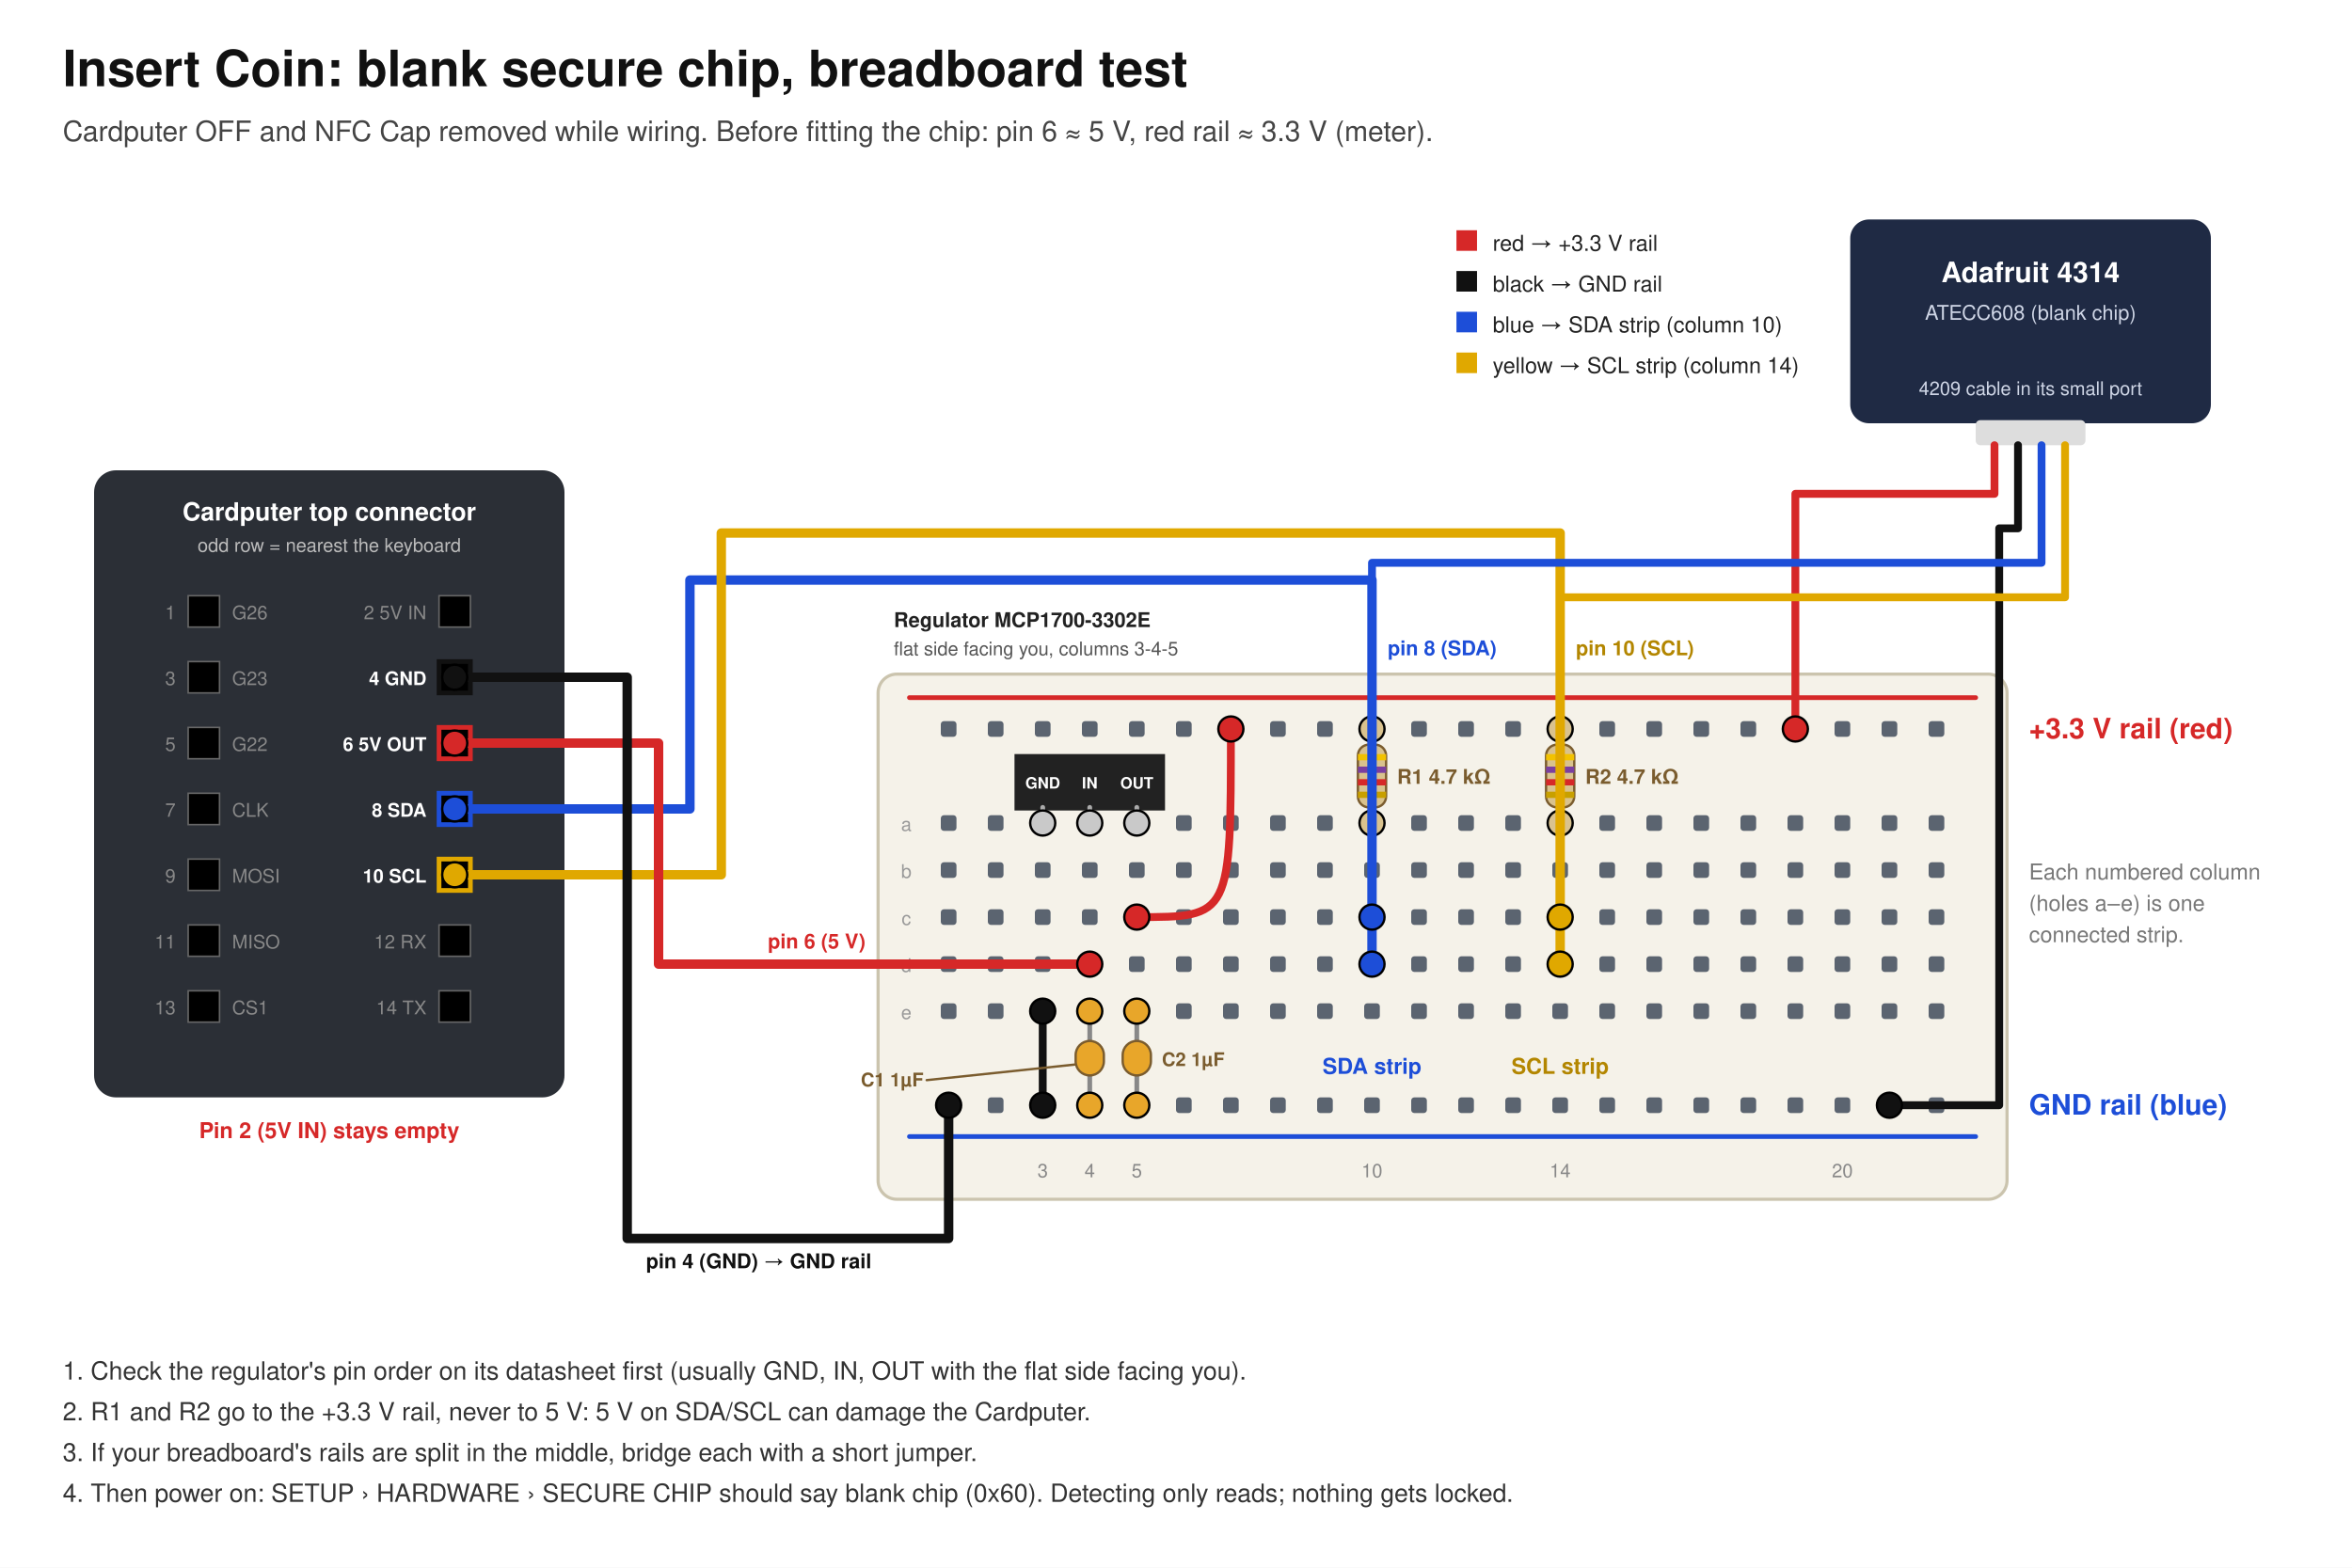
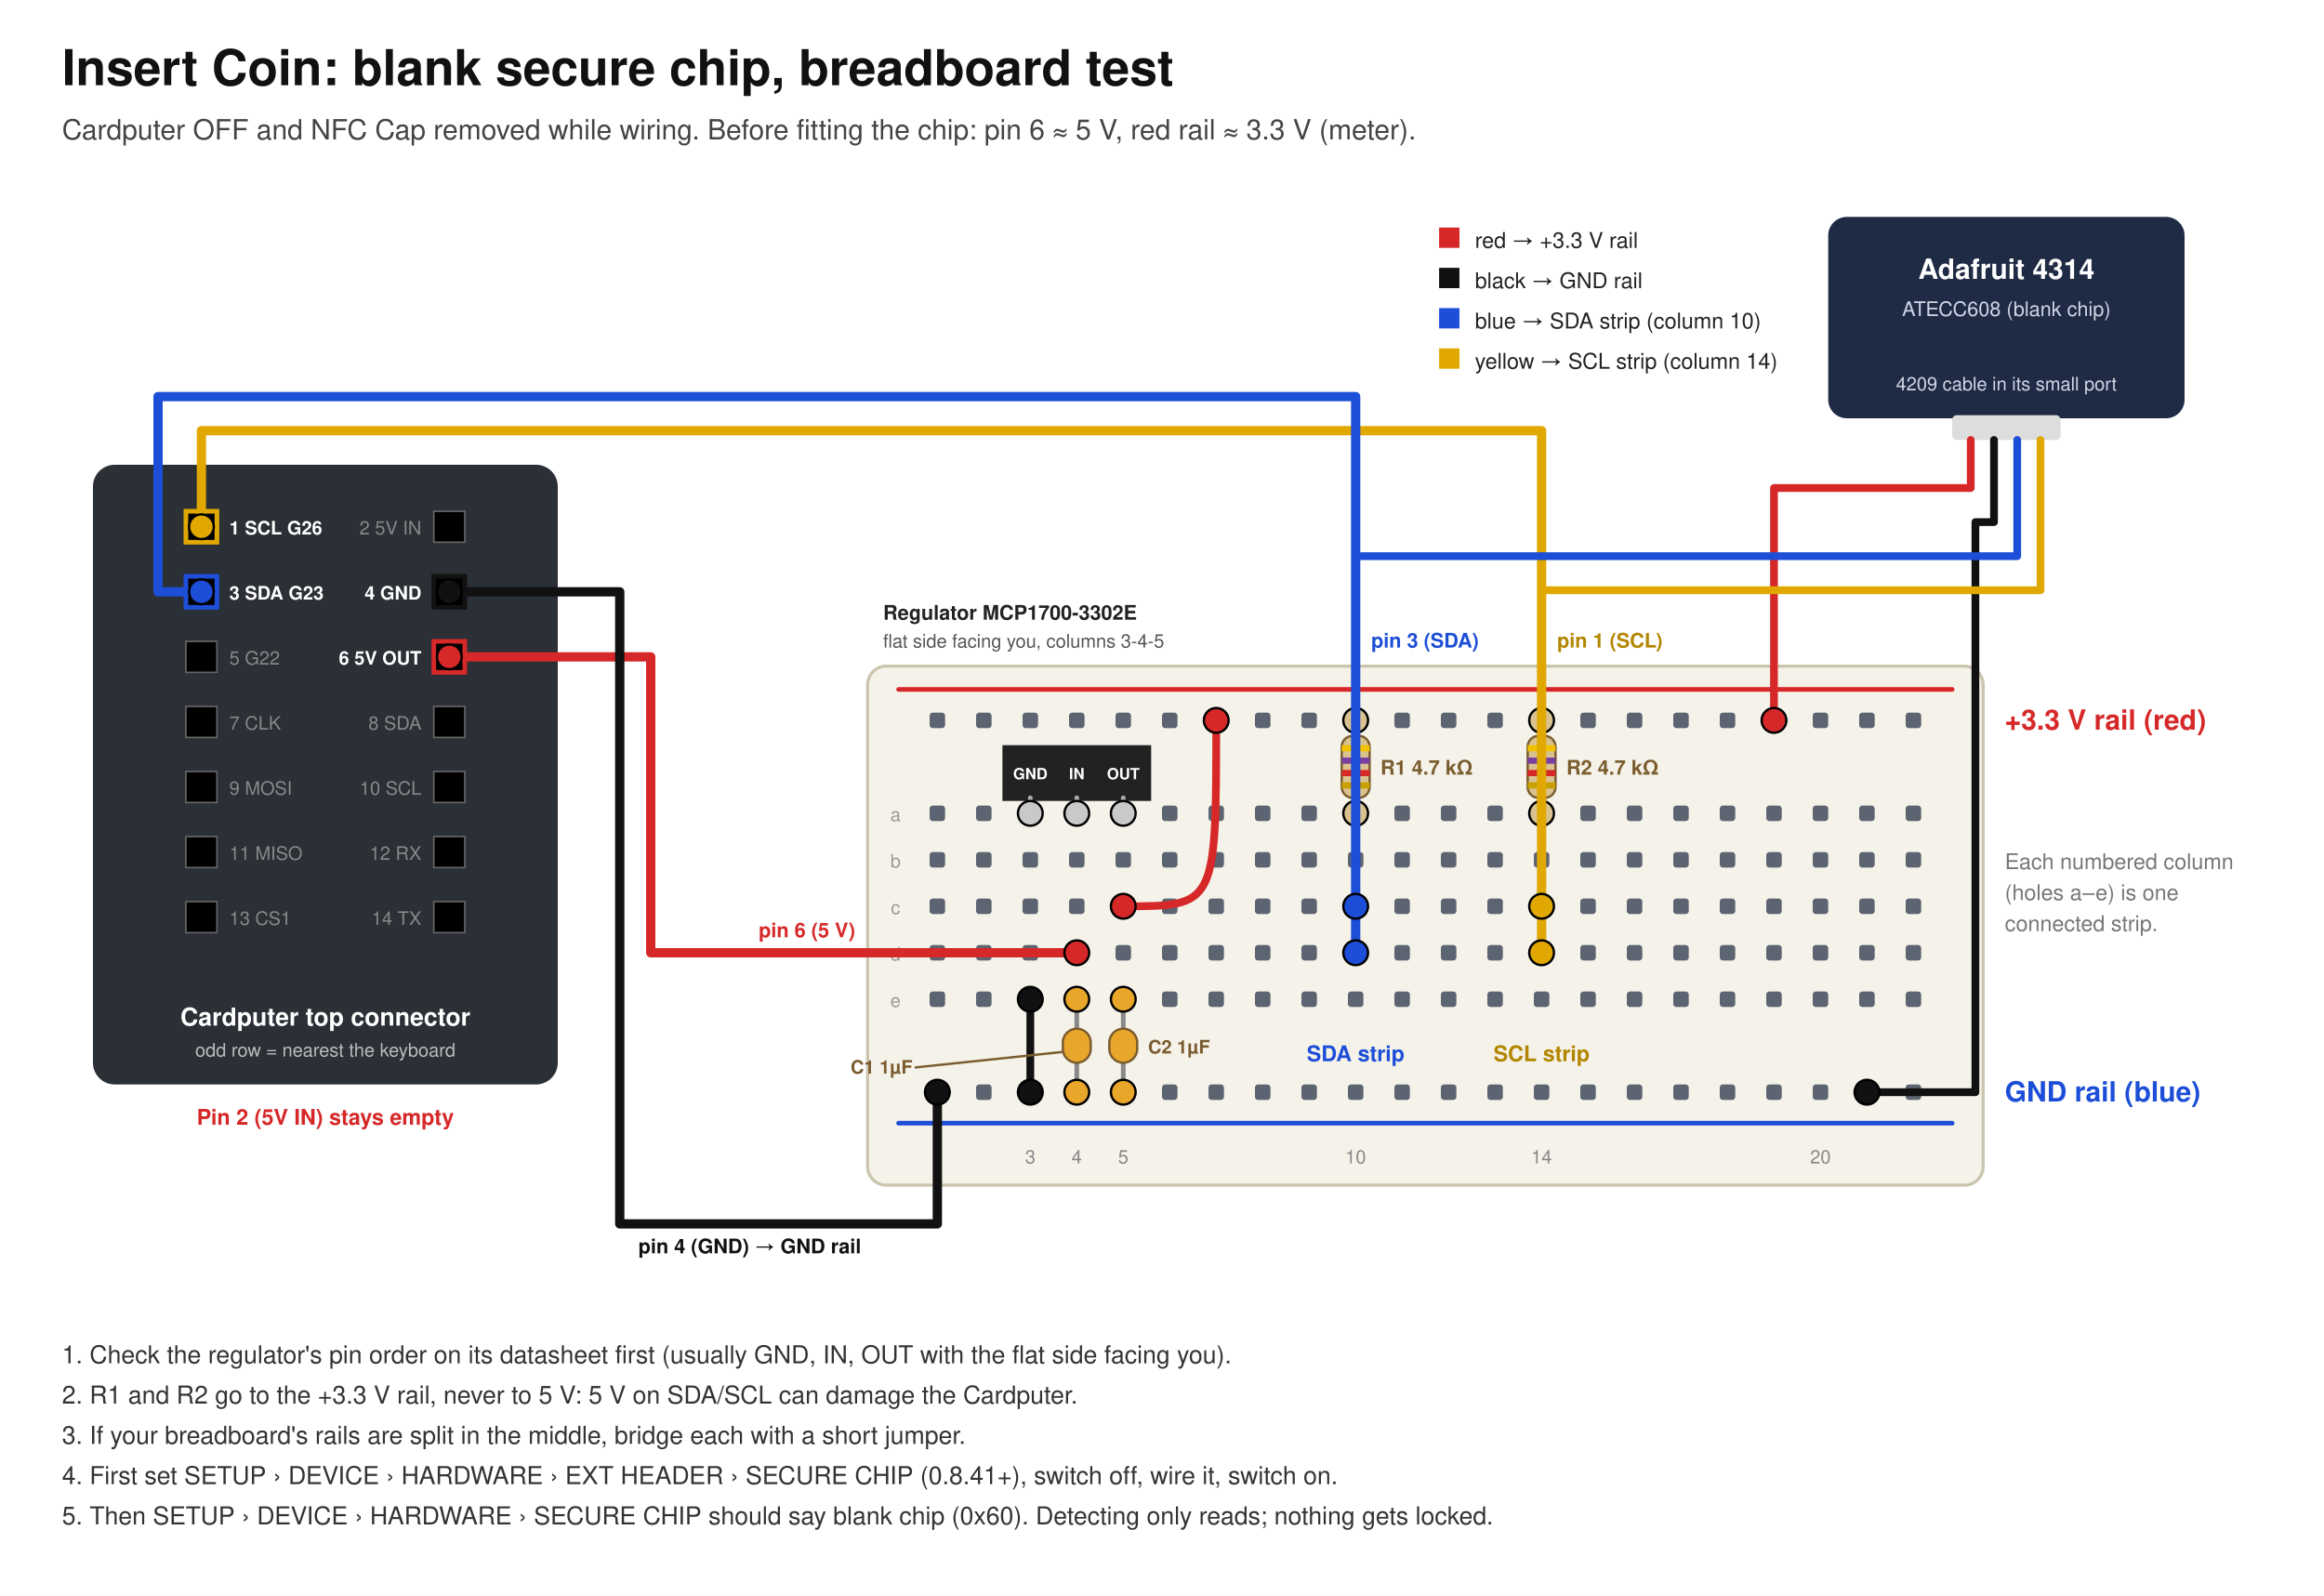
- <svg xmlns="http://www.w3.org/2000/svg" width="1500" height="1000" viewBox="0 0 1500 1000" font-family="Helvetica,Arial,sans-serif">
-   <rect width="1500" height="1000" fill="#fff" />
+ <svg xmlns="http://www.w3.org/2000/svg" width="1500" height="1030" viewBox="0 0 1500 1030" font-family="Helvetica,Arial,sans-serif">
+   <rect width="1500" height="1030" fill="#fff" />
  <text x="40" y="55" font-size="32" font-weight="700" fill="#111" text-anchor="start">Insert Coin: blank secure chip, breadboard test</text>
  <text x="40" y="90" font-size="18" font-weight="400" fill="#444" text-anchor="start">Cardputer OFF and NFC Cap removed while wiring. Before fitting the chip: pin 6 ≈ 5 V, red rail ≈ 3.3 V (meter).</text>
  <rect x="560" y="430" width="720" height="335" rx="12" fill="#f5f2e9" stroke="#cbc4ae" stroke-width="2" />
  <path d="M580,445 H1260" stroke="#d62828" stroke-width="3" fill="none" stroke-linecap="round" stroke-linejoin="round" />
  <path d="M580,725 H1260" stroke="#1d4ed8" stroke-width="3" fill="none" stroke-linecap="round" stroke-linejoin="round" />
  <rect x="600" y="460" width="10" height="10" rx="2" fill="#5b6470" />
  <rect x="600" y="700" width="10" height="10" rx="2" fill="#5b6470" />
  <rect x="600" y="520" width="10" height="10" rx="2" fill="#5b6470" />
  <rect x="600" y="550" width="10" height="10" rx="2" fill="#5b6470" />
  <rect x="600" y="580" width="10" height="10" rx="2" fill="#5b6470" />
  <rect x="600" y="610" width="10" height="10" rx="2" fill="#5b6470" />
  <rect x="600" y="640" width="10" height="10" rx="2" fill="#5b6470" />
  <rect x="630" y="460" width="10" height="10" rx="2" fill="#5b6470" />
  <rect x="630" y="700" width="10" height="10" rx="2" fill="#5b6470" />
  <rect x="630" y="520" width="10" height="10" rx="2" fill="#5b6470" />
  <rect x="630" y="550" width="10" height="10" rx="2" fill="#5b6470" />
  <rect x="630" y="580" width="10" height="10" rx="2" fill="#5b6470" />
  <rect x="630" y="610" width="10" height="10" rx="2" fill="#5b6470" />
  <rect x="630" y="640" width="10" height="10" rx="2" fill="#5b6470" />
  <rect x="660" y="460" width="10" height="10" rx="2" fill="#5b6470" />
  <rect x="660" y="700" width="10" height="10" rx="2" fill="#5b6470" />
  <rect x="660" y="520" width="10" height="10" rx="2" fill="#5b6470" />
  <rect x="660" y="550" width="10" height="10" rx="2" fill="#5b6470" />
  <rect x="660" y="580" width="10" height="10" rx="2" fill="#5b6470" />
  <rect x="660" y="610" width="10" height="10" rx="2" fill="#5b6470" />
  <rect x="660" y="640" width="10" height="10" rx="2" fill="#5b6470" />
  <rect x="690" y="460" width="10" height="10" rx="2" fill="#5b6470" />
  <rect x="690" y="700" width="10" height="10" rx="2" fill="#5b6470" />
  <rect x="690" y="520" width="10" height="10" rx="2" fill="#5b6470" />
  <rect x="690" y="550" width="10" height="10" rx="2" fill="#5b6470" />
  <rect x="690" y="580" width="10" height="10" rx="2" fill="#5b6470" />
  <rect x="690" y="610" width="10" height="10" rx="2" fill="#5b6470" />
  <rect x="690" y="640" width="10" height="10" rx="2" fill="#5b6470" />
  <rect x="720" y="460" width="10" height="10" rx="2" fill="#5b6470" />
  <rect x="720" y="700" width="10" height="10" rx="2" fill="#5b6470" />
  <rect x="720" y="520" width="10" height="10" rx="2" fill="#5b6470" />
  <rect x="720" y="550" width="10" height="10" rx="2" fill="#5b6470" />
  <rect x="720" y="580" width="10" height="10" rx="2" fill="#5b6470" />
  <rect x="720" y="610" width="10" height="10" rx="2" fill="#5b6470" />
  <rect x="720" y="640" width="10" height="10" rx="2" fill="#5b6470" />
  <rect x="750" y="460" width="10" height="10" rx="2" fill="#5b6470" />
  <rect x="750" y="700" width="10" height="10" rx="2" fill="#5b6470" />
  <rect x="750" y="520" width="10" height="10" rx="2" fill="#5b6470" />
  <rect x="750" y="550" width="10" height="10" rx="2" fill="#5b6470" />
  <rect x="750" y="580" width="10" height="10" rx="2" fill="#5b6470" />
  <rect x="750" y="610" width="10" height="10" rx="2" fill="#5b6470" />
  <rect x="750" y="640" width="10" height="10" rx="2" fill="#5b6470" />
  <rect x="780" y="460" width="10" height="10" rx="2" fill="#5b6470" />
  <rect x="780" y="700" width="10" height="10" rx="2" fill="#5b6470" />
  <rect x="780" y="520" width="10" height="10" rx="2" fill="#5b6470" />
  <rect x="780" y="550" width="10" height="10" rx="2" fill="#5b6470" />
  <rect x="780" y="580" width="10" height="10" rx="2" fill="#5b6470" />
  <rect x="780" y="610" width="10" height="10" rx="2" fill="#5b6470" />
  <rect x="780" y="640" width="10" height="10" rx="2" fill="#5b6470" />
  <rect x="810" y="460" width="10" height="10" rx="2" fill="#5b6470" />
  <rect x="810" y="700" width="10" height="10" rx="2" fill="#5b6470" />
  <rect x="810" y="520" width="10" height="10" rx="2" fill="#5b6470" />
  <rect x="810" y="550" width="10" height="10" rx="2" fill="#5b6470" />
  <rect x="810" y="580" width="10" height="10" rx="2" fill="#5b6470" />
  <rect x="810" y="610" width="10" height="10" rx="2" fill="#5b6470" />
  <rect x="810" y="640" width="10" height="10" rx="2" fill="#5b6470" />
  <rect x="840" y="460" width="10" height="10" rx="2" fill="#5b6470" />
  <rect x="840" y="700" width="10" height="10" rx="2" fill="#5b6470" />
  <rect x="840" y="520" width="10" height="10" rx="2" fill="#5b6470" />
  <rect x="840" y="550" width="10" height="10" rx="2" fill="#5b6470" />
  <rect x="840" y="580" width="10" height="10" rx="2" fill="#5b6470" />
  <rect x="840" y="610" width="10" height="10" rx="2" fill="#5b6470" />
  <rect x="840" y="640" width="10" height="10" rx="2" fill="#5b6470" />
  <rect x="870" y="460" width="10" height="10" rx="2" fill="#5b6470" />
  <rect x="870" y="700" width="10" height="10" rx="2" fill="#5b6470" />
  <rect x="870" y="520" width="10" height="10" rx="2" fill="#5b6470" />
  <rect x="870" y="550" width="10" height="10" rx="2" fill="#5b6470" />
  <rect x="870" y="580" width="10" height="10" rx="2" fill="#5b6470" />
  <rect x="870" y="610" width="10" height="10" rx="2" fill="#5b6470" />
  <rect x="870" y="640" width="10" height="10" rx="2" fill="#5b6470" />
  <rect x="900" y="460" width="10" height="10" rx="2" fill="#5b6470" />
  <rect x="900" y="700" width="10" height="10" rx="2" fill="#5b6470" />
  <rect x="900" y="520" width="10" height="10" rx="2" fill="#5b6470" />
  <rect x="900" y="550" width="10" height="10" rx="2" fill="#5b6470" />
  <rect x="900" y="580" width="10" height="10" rx="2" fill="#5b6470" />
  <rect x="900" y="610" width="10" height="10" rx="2" fill="#5b6470" />
  <rect x="900" y="640" width="10" height="10" rx="2" fill="#5b6470" />
  <rect x="930" y="460" width="10" height="10" rx="2" fill="#5b6470" />
  <rect x="930" y="700" width="10" height="10" rx="2" fill="#5b6470" />
  <rect x="930" y="520" width="10" height="10" rx="2" fill="#5b6470" />
  <rect x="930" y="550" width="10" height="10" rx="2" fill="#5b6470" />
  <rect x="930" y="580" width="10" height="10" rx="2" fill="#5b6470" />
  <rect x="930" y="610" width="10" height="10" rx="2" fill="#5b6470" />
  <rect x="930" y="640" width="10" height="10" rx="2" fill="#5b6470" />
  <rect x="960" y="460" width="10" height="10" rx="2" fill="#5b6470" />
  <rect x="960" y="700" width="10" height="10" rx="2" fill="#5b6470" />
  <rect x="960" y="520" width="10" height="10" rx="2" fill="#5b6470" />
  <rect x="960" y="550" width="10" height="10" rx="2" fill="#5b6470" />
  <rect x="960" y="580" width="10" height="10" rx="2" fill="#5b6470" />
  <rect x="960" y="610" width="10" height="10" rx="2" fill="#5b6470" />
  <rect x="960" y="640" width="10" height="10" rx="2" fill="#5b6470" />
  <rect x="990" y="460" width="10" height="10" rx="2" fill="#5b6470" />
  <rect x="990" y="700" width="10" height="10" rx="2" fill="#5b6470" />
  <rect x="990" y="520" width="10" height="10" rx="2" fill="#5b6470" />
  <rect x="990" y="550" width="10" height="10" rx="2" fill="#5b6470" />
  <rect x="990" y="580" width="10" height="10" rx="2" fill="#5b6470" />
  <rect x="990" y="610" width="10" height="10" rx="2" fill="#5b6470" />
  <rect x="990" y="640" width="10" height="10" rx="2" fill="#5b6470" />
  <rect x="1020" y="460" width="10" height="10" rx="2" fill="#5b6470" />
  <rect x="1020" y="700" width="10" height="10" rx="2" fill="#5b6470" />
  <rect x="1020" y="520" width="10" height="10" rx="2" fill="#5b6470" />
  <rect x="1020" y="550" width="10" height="10" rx="2" fill="#5b6470" />
  <rect x="1020" y="580" width="10" height="10" rx="2" fill="#5b6470" />
  <rect x="1020" y="610" width="10" height="10" rx="2" fill="#5b6470" />
  <rect x="1020" y="640" width="10" height="10" rx="2" fill="#5b6470" />
  <rect x="1050" y="460" width="10" height="10" rx="2" fill="#5b6470" />
  <rect x="1050" y="700" width="10" height="10" rx="2" fill="#5b6470" />
  <rect x="1050" y="520" width="10" height="10" rx="2" fill="#5b6470" />
  <rect x="1050" y="550" width="10" height="10" rx="2" fill="#5b6470" />
  <rect x="1050" y="580" width="10" height="10" rx="2" fill="#5b6470" />
  <rect x="1050" y="610" width="10" height="10" rx="2" fill="#5b6470" />
  <rect x="1050" y="640" width="10" height="10" rx="2" fill="#5b6470" />
  <rect x="1080" y="460" width="10" height="10" rx="2" fill="#5b6470" />
  <rect x="1080" y="700" width="10" height="10" rx="2" fill="#5b6470" />
  <rect x="1080" y="520" width="10" height="10" rx="2" fill="#5b6470" />
  <rect x="1080" y="550" width="10" height="10" rx="2" fill="#5b6470" />
  <rect x="1080" y="580" width="10" height="10" rx="2" fill="#5b6470" />
  <rect x="1080" y="610" width="10" height="10" rx="2" fill="#5b6470" />
  <rect x="1080" y="640" width="10" height="10" rx="2" fill="#5b6470" />
  <rect x="1110" y="460" width="10" height="10" rx="2" fill="#5b6470" />
  <rect x="1110" y="700" width="10" height="10" rx="2" fill="#5b6470" />
  <rect x="1110" y="520" width="10" height="10" rx="2" fill="#5b6470" />
  <rect x="1110" y="550" width="10" height="10" rx="2" fill="#5b6470" />
  <rect x="1110" y="580" width="10" height="10" rx="2" fill="#5b6470" />
  <rect x="1110" y="610" width="10" height="10" rx="2" fill="#5b6470" />
  <rect x="1110" y="640" width="10" height="10" rx="2" fill="#5b6470" />
  <rect x="1140" y="460" width="10" height="10" rx="2" fill="#5b6470" />
  <rect x="1140" y="700" width="10" height="10" rx="2" fill="#5b6470" />
  <rect x="1140" y="520" width="10" height="10" rx="2" fill="#5b6470" />
  <rect x="1140" y="550" width="10" height="10" rx="2" fill="#5b6470" />
  <rect x="1140" y="580" width="10" height="10" rx="2" fill="#5b6470" />
  <rect x="1140" y="610" width="10" height="10" rx="2" fill="#5b6470" />
  <rect x="1140" y="640" width="10" height="10" rx="2" fill="#5b6470" />
  <rect x="1170" y="460" width="10" height="10" rx="2" fill="#5b6470" />
  <rect x="1170" y="700" width="10" height="10" rx="2" fill="#5b6470" />
  <rect x="1170" y="520" width="10" height="10" rx="2" fill="#5b6470" />
  <rect x="1170" y="550" width="10" height="10" rx="2" fill="#5b6470" />
  <rect x="1170" y="580" width="10" height="10" rx="2" fill="#5b6470" />
  <rect x="1170" y="610" width="10" height="10" rx="2" fill="#5b6470" />
  <rect x="1170" y="640" width="10" height="10" rx="2" fill="#5b6470" />
  <rect x="1200" y="460" width="10" height="10" rx="2" fill="#5b6470" />
  <rect x="1200" y="700" width="10" height="10" rx="2" fill="#5b6470" />
  <rect x="1200" y="520" width="10" height="10" rx="2" fill="#5b6470" />
  <rect x="1200" y="550" width="10" height="10" rx="2" fill="#5b6470" />
  <rect x="1200" y="580" width="10" height="10" rx="2" fill="#5b6470" />
  <rect x="1200" y="610" width="10" height="10" rx="2" fill="#5b6470" />
  <rect x="1200" y="640" width="10" height="10" rx="2" fill="#5b6470" />
  <rect x="1230" y="460" width="10" height="10" rx="2" fill="#5b6470" />
  <rect x="1230" y="700" width="10" height="10" rx="2" fill="#5b6470" />
  <rect x="1230" y="520" width="10" height="10" rx="2" fill="#5b6470" />
  <rect x="1230" y="550" width="10" height="10" rx="2" fill="#5b6470" />
  <rect x="1230" y="580" width="10" height="10" rx="2" fill="#5b6470" />
  <rect x="1230" y="610" width="10" height="10" rx="2" fill="#5b6470" />
  <rect x="1230" y="640" width="10" height="10" rx="2" fill="#5b6470" />
  <text x="605" y="751" font-size="12" font-weight="400" fill="#888" text-anchor="middle">1</text>
  <text x="665" y="751" font-size="12" font-weight="400" fill="#888" text-anchor="middle">3</text>
  <text x="695" y="751" font-size="12" font-weight="400" fill="#888" text-anchor="middle">4</text>
  <text x="725" y="751" font-size="12" font-weight="400" fill="#888" text-anchor="middle">5</text>
  <text x="875" y="751" font-size="12" font-weight="400" fill="#888" text-anchor="middle">10</text>
  <text x="995" y="751" font-size="12" font-weight="400" fill="#888" text-anchor="middle">14</text>
  <text x="1175" y="751" font-size="12" font-weight="400" fill="#888" text-anchor="middle">20</text>
  <text x="578" y="530" font-size="12" font-weight="400" fill="#999" text-anchor="middle">a</text>
  <text x="578" y="560" font-size="12" font-weight="400" fill="#999" text-anchor="middle">b</text>
  <text x="578" y="590" font-size="12" font-weight="400" fill="#999" text-anchor="middle">c</text>
  <text x="578" y="620" font-size="12" font-weight="400" fill="#999" text-anchor="middle">d</text>
  <text x="578" y="650" font-size="12" font-weight="400" fill="#999" text-anchor="middle">e</text>
  <text x="1294" y="471" font-size="18" font-weight="700" fill="#d62828" text-anchor="start">+3.3 V rail (red)</text>
  <text x="1294" y="711" font-size="18" font-weight="700" fill="#1d4ed8" text-anchor="start">GND rail (blue)</text>
  <text x="1294" y="561" font-size="14" font-weight="400" fill="#777" text-anchor="start">Each numbered column</text>
  <text x="1294" y="581" font-size="14" font-weight="400" fill="#777" text-anchor="start">(holes a–e) is one</text>
  <text x="1294" y="601" font-size="14" font-weight="400" fill="#777" text-anchor="start">connected strip.</text>
  <path d="M647,517 L647,481 L743,481 L743,517 Z" fill="#222" />
  <path d="M665,515 L665,525" stroke="#aaa" stroke-width="3" fill="none" stroke-linecap="round" stroke-linejoin="round" />
  <circle cx="665" cy="525" r="8" fill="#c9c9c9" stroke="#000" stroke-width="1.5" />
  <text x="665" y="503" font-size="10" font-weight="700" fill="#fff" text-anchor="middle">GND</text>
  <path d="M695,515 L695,525" stroke="#aaa" stroke-width="3" fill="none" stroke-linecap="round" stroke-linejoin="round" />
  <circle cx="695" cy="525" r="8" fill="#c9c9c9" stroke="#000" stroke-width="1.5" />
  <text x="695" y="503" font-size="10" font-weight="700" fill="#fff" text-anchor="middle">IN</text>
  <path d="M725,515 L725,525" stroke="#aaa" stroke-width="3" fill="none" stroke-linecap="round" stroke-linejoin="round" />
  <circle cx="725" cy="525" r="8" fill="#c9c9c9" stroke="#000" stroke-width="1.5" />
  <text x="725" y="503" font-size="10" font-weight="700" fill="#fff" text-anchor="middle">OUT</text>
  <text x="570" y="400" font-size="13" font-weight="700" fill="#222" text-anchor="start">Regulator MCP1700-3302E</text>
  <text x="570" y="418" font-size="12" font-weight="400" fill="#555" text-anchor="start">flat side facing you, columns 3-4-5</text>
  <path d="M665,645 L665,705" stroke="#111111" stroke-width="5" fill="none" stroke-linecap="round" stroke-linejoin="round" />
  <circle cx="665" cy="645" r="8" fill="#111111" stroke="#000" stroke-width="1.5" />
  <circle cx="665" cy="705" r="8" fill="#111111" stroke="#000" stroke-width="1.5" />
  <path d="M725,585 C785,585 785,585 785,465" stroke="#d62828" stroke-width="5" fill="none" stroke-linecap="round" stroke-linejoin="round" />
  <circle cx="725" cy="585" r="8" fill="#d62828" stroke="#000" stroke-width="1.5" />
  <circle cx="785" cy="465" r="8" fill="#d62828" stroke="#000" stroke-width="1.5" />
  <path d="M695,645 L695,705" stroke="#888" stroke-width="3" fill="none" stroke-linecap="round" stroke-linejoin="round" />
  <rect x="686" y="664.0" width="18" height="22" rx="9" fill="#e8a62a" stroke="#7a5c2e" stroke-width="1.5" />
  <circle cx="695" cy="645" r="8" fill="#e8a62a" stroke="#000" stroke-width="1.5" />
  <circle cx="695" cy="705" r="8" fill="#e8a62a" stroke="#000" stroke-width="1.5" />
  <path d="M591,689.0 L686,679.0" stroke="#7a5c2e" stroke-width="1.5" fill="none" stroke-linecap="round" stroke-linejoin="round" />
  <text x="589" y="693.0" font-size="12" font-weight="700" fill="#7a5c2e" text-anchor="end">C1 1µF</text>
  <path d="M725,645 L725,705" stroke="#888" stroke-width="3" fill="none" stroke-linecap="round" stroke-linejoin="round" />
  <rect x="716" y="664.0" width="18" height="22" rx="9" fill="#e8a62a" stroke="#7a5c2e" stroke-width="1.5" />
  <circle cx="725" cy="645" r="8" fill="#e8a62a" stroke="#000" stroke-width="1.5" />
  <circle cx="725" cy="705" r="8" fill="#e8a62a" stroke="#000" stroke-width="1.5" />
  <text x="741" y="680.0" font-size="12" font-weight="700" fill="#7a5c2e" text-anchor="start">C2 1µF</text>
  <path d="M875,465 L875,525" stroke="#7a5c2e" stroke-width="3" fill="none" stroke-linecap="round" stroke-linejoin="round" />
  <rect x="866" y="475.0" width="18" height="40" rx="7" fill="#d9c28e" stroke="#7a5c2e" stroke-width="1.5" />
  <rect x="866" y="481.0" width="18" height="4" fill="#f2c200" />
  <rect x="866" y="489.0" width="18" height="4" fill="#7b3fa0" />
  <rect x="866" y="497.0" width="18" height="4" fill="#d62828" />
  <rect x="866" y="505.0" width="18" height="4" fill="#c8a000" />
  <circle cx="875" cy="465" r="8" fill="#d9c28e" stroke="#000" stroke-width="1.5" />
  <circle cx="875" cy="525" r="8" fill="#d9c28e" stroke="#000" stroke-width="1.5" />
  <text x="891" y="500.0" font-size="13" font-weight="700" fill="#7a5c2e" text-anchor="start">R1 4.7 kΩ</text>
  <path d="M995,465 L995,525" stroke="#7a5c2e" stroke-width="3" fill="none" stroke-linecap="round" stroke-linejoin="round" />
  <rect x="986" y="475.0" width="18" height="40" rx="7" fill="#d9c28e" stroke="#7a5c2e" stroke-width="1.5" />
  <rect x="986" y="481.0" width="18" height="4" fill="#f2c200" />
  <rect x="986" y="489.0" width="18" height="4" fill="#7b3fa0" />
  <rect x="986" y="497.0" width="18" height="4" fill="#d62828" />
  <rect x="986" y="505.0" width="18" height="4" fill="#c8a000" />
  <circle cx="995" cy="465" r="8" fill="#d9c28e" stroke="#000" stroke-width="1.5" />
  <circle cx="995" cy="525" r="8" fill="#d9c28e" stroke="#000" stroke-width="1.5" />
  <text x="1011" y="500.0" font-size="13" font-weight="700" fill="#7a5c2e" text-anchor="start">R2 4.7 kΩ</text>
  <text x="875" y="685" font-size="14" font-weight="700" fill="#1d4ed8" text-anchor="middle">SDA strip</text>
  <text x="995" y="685" font-size="14" font-weight="700" fill="#b38600" text-anchor="middle">SCL strip</text>
  <rect x="60" y="300" width="300" height="400" rx="14" fill="#2b2f36" />
-   <text x="210" y="332" font-size="16" font-weight="700" fill="#fff" text-anchor="middle">Cardputer top connector</text>
-   <text x="210" y="352" font-size="12" font-weight="400" fill="#bbb" text-anchor="middle">odd row = nearest the keyboard</text>
-   <rect x="120" y="380" width="20" height="20" fill="#000" stroke="#666" />
-   <text x="112" y="395" font-size="12" font-weight="400" fill="#888" text-anchor="end">1</text>
-   <text x="148" y="395" font-size="12" font-weight="400" fill="#888" text-anchor="start">G26</text>
-   <rect x="280" y="380" width="20" height="20" fill="#000" stroke="#666" stroke-width="1" />
-   <text x="272" y="395" font-size="12" font-weight="400" fill="#888" text-anchor="end">2 5V IN</text>
-   <rect x="120" y="422" width="20" height="20" fill="#000" stroke="#666" />
-   <text x="112" y="437" font-size="12" font-weight="400" fill="#888" text-anchor="end">3</text>
-   <text x="148" y="437" font-size="12" font-weight="400" fill="#888" text-anchor="start">G23</text>
-   <rect x="280" y="422" width="20" height="20" fill="#000" stroke="#111111" stroke-width="3" />
-   <text x="272" y="437" font-size="12" font-weight="700" fill="#fff" text-anchor="end">4 GND</text>
-   <rect x="120" y="464" width="20" height="20" fill="#000" stroke="#666" />
-   <text x="112" y="479" font-size="12" font-weight="400" fill="#888" text-anchor="end">5</text>
-   <text x="148" y="479" font-size="12" font-weight="400" fill="#888" text-anchor="start">G22</text>
-   <rect x="280" y="464" width="20" height="20" fill="#000" stroke="#d62828" stroke-width="3" />
-   <text x="272" y="479" font-size="12" font-weight="700" fill="#fff" text-anchor="end">6 5V OUT</text>
-   <rect x="120" y="506" width="20" height="20" fill="#000" stroke="#666" />
-   <text x="112" y="521" font-size="12" font-weight="400" fill="#888" text-anchor="end">7</text>
-   <text x="148" y="521" font-size="12" font-weight="400" fill="#888" text-anchor="start">CLK</text>
-   <rect x="280" y="506" width="20" height="20" fill="#000" stroke="#1d4ed8" stroke-width="3" />
-   <text x="272" y="521" font-size="12" font-weight="700" fill="#fff" text-anchor="end">8 SDA</text>
-   <rect x="120" y="548" width="20" height="20" fill="#000" stroke="#666" />
-   <text x="112" y="563" font-size="12" font-weight="400" fill="#888" text-anchor="end">9</text>
-   <text x="148" y="563" font-size="12" font-weight="400" fill="#888" text-anchor="start">MOSI</text>
-   <rect x="280" y="548" width="20" height="20" fill="#000" stroke="#e0a800" stroke-width="3" />
-   <text x="272" y="563" font-size="12" font-weight="700" fill="#fff" text-anchor="end">10 SCL</text>
-   <rect x="120" y="590" width="20" height="20" fill="#000" stroke="#666" />
-   <text x="112" y="605" font-size="12" font-weight="400" fill="#888" text-anchor="end">11</text>
-   <text x="148" y="605" font-size="12" font-weight="400" fill="#888" text-anchor="start">MISO</text>
-   <rect x="280" y="590" width="20" height="20" fill="#000" stroke="#666" stroke-width="1" />
-   <text x="272" y="605" font-size="12" font-weight="400" fill="#888" text-anchor="end">12 RX</text>
-   <rect x="120" y="632" width="20" height="20" fill="#000" stroke="#666" />
-   <text x="112" y="647" font-size="12" font-weight="400" fill="#888" text-anchor="end">13</text>
-   <text x="148" y="647" font-size="12" font-weight="400" fill="#888" text-anchor="start">CS1</text>
-   <rect x="280" y="632" width="20" height="20" fill="#000" stroke="#666" stroke-width="1" />
-   <text x="272" y="647" font-size="12" font-weight="400" fill="#888" text-anchor="end">14 TX</text>
+   <text x="210" y="662" font-size="16" font-weight="700" fill="#fff" text-anchor="middle">Cardputer top connector</text>
+   <text x="210" y="682" font-size="12" font-weight="400" fill="#bbb" text-anchor="middle">odd row = nearest the keyboard</text>
+   <rect x="120" y="330" width="20" height="20" fill="#000" stroke="#e0a800" stroke-width="3" />
+   <text x="148" y="345" font-size="12" font-weight="700" fill="#fff" text-anchor="start">1 SCL G26</text>
+   <rect x="280" y="330" width="20" height="20" fill="#000" stroke="#666" stroke-width="1" />
+   <text x="272" y="345" font-size="12" font-weight="400" fill="#888" text-anchor="end">2 5V IN</text>
+   <rect x="120" y="372" width="20" height="20" fill="#000" stroke="#1d4ed8" stroke-width="3" />
+   <text x="148" y="387" font-size="12" font-weight="700" fill="#fff" text-anchor="start">3 SDA G23</text>
+   <rect x="280" y="372" width="20" height="20" fill="#000" stroke="#111111" stroke-width="3" />
+   <text x="272" y="387" font-size="12" font-weight="700" fill="#fff" text-anchor="end">4 GND</text>
+   <rect x="120" y="414" width="20" height="20" fill="#000" stroke="#666" stroke-width="1" />
+   <text x="148" y="429" font-size="12" font-weight="400" fill="#888" text-anchor="start">5 G22</text>
+   <rect x="280" y="414" width="20" height="20" fill="#000" stroke="#d62828" stroke-width="3" />
+   <text x="272" y="429" font-size="12" font-weight="700" fill="#fff" text-anchor="end">6 5V OUT</text>
+   <rect x="120" y="456" width="20" height="20" fill="#000" stroke="#666" stroke-width="1" />
+   <text x="148" y="471" font-size="12" font-weight="400" fill="#888" text-anchor="start">7 CLK</text>
+   <rect x="280" y="456" width="20" height="20" fill="#000" stroke="#666" stroke-width="1" />
+   <text x="272" y="471" font-size="12" font-weight="400" fill="#888" text-anchor="end">8 SDA</text>
+   <rect x="120" y="498" width="20" height="20" fill="#000" stroke="#666" stroke-width="1" />
+   <text x="148" y="513" font-size="12" font-weight="400" fill="#888" text-anchor="start">9 MOSI</text>
+   <rect x="280" y="498" width="20" height="20" fill="#000" stroke="#666" stroke-width="1" />
+   <text x="272" y="513" font-size="12" font-weight="400" fill="#888" text-anchor="end">10 SCL</text>
+   <rect x="120" y="540" width="20" height="20" fill="#000" stroke="#666" stroke-width="1" />
+   <text x="148" y="555" font-size="12" font-weight="400" fill="#888" text-anchor="start">11 MISO</text>
+   <rect x="280" y="540" width="20" height="20" fill="#000" stroke="#666" stroke-width="1" />
+   <text x="272" y="555" font-size="12" font-weight="400" fill="#888" text-anchor="end">12 RX</text>
+   <rect x="120" y="582" width="20" height="20" fill="#000" stroke="#666" stroke-width="1" />
+   <text x="148" y="597" font-size="12" font-weight="400" fill="#888" text-anchor="start">13 CS1</text>
+   <rect x="280" y="582" width="20" height="20" fill="#000" stroke="#666" stroke-width="1" />
+   <text x="272" y="597" font-size="12" font-weight="400" fill="#888" text-anchor="end">14 TX</text>
  <text x="210" y="726" font-size="14" font-weight="700" fill="#d62828" text-anchor="middle">Pin 2 (5V IN) stays empty</text>
-   <path d="M290,516 H440 V370 H875 V615" stroke="#1d4ed8" stroke-width="6" fill="none" stroke-linecap="round" stroke-linejoin="round" />
-   <circle cx="290" cy="516" r="8" fill="#1d4ed8" stroke="#000" stroke-width="1.5" />
+   <path d="M130,340 H130 V278 H995 V615" stroke="#e0a800" stroke-width="6" fill="none" stroke-linecap="round" stroke-linejoin="round" />
+   <circle cx="130" cy="340" r="8" fill="#e0a800" stroke="#000" stroke-width="1.5" />
+   <circle cx="995" cy="615" r="8" fill="#e0a800" stroke="#000" stroke-width="1.5" />
+   <path d="M130,382 H102 V256 H875 V615" stroke="#1d4ed8" stroke-width="6" fill="none" stroke-linecap="round" stroke-linejoin="round" />
+   <circle cx="130" cy="382" r="8" fill="#1d4ed8" stroke="#000" stroke-width="1.5" />
  <circle cx="875" cy="615" r="8" fill="#1d4ed8" stroke="#000" stroke-width="1.5" />
-   <path d="M290,558 H460 V340 H995 V615" stroke="#e0a800" stroke-width="6" fill="none" stroke-linecap="round" stroke-linejoin="round" />
-   <circle cx="290" cy="558" r="8" fill="#e0a800" stroke="#000" stroke-width="1.5" />
-   <circle cx="995" cy="615" r="8" fill="#e0a800" stroke="#000" stroke-width="1.5" />
-   <path d="M290,474 H420 V615 H695" stroke="#d62828" stroke-width="6" fill="none" stroke-linecap="round" stroke-linejoin="round" />
-   <circle cx="290" cy="474" r="8" fill="#d62828" stroke="#000" stroke-width="1.5" />
+   <path d="M290,424 H420 V615 H695" stroke="#d62828" stroke-width="6" fill="none" stroke-linecap="round" stroke-linejoin="round" />
+   <circle cx="290" cy="424" r="8" fill="#d62828" stroke="#000" stroke-width="1.5" />
  <circle cx="695" cy="615" r="8" fill="#d62828" stroke="#000" stroke-width="1.5" />
  <text x="552" y="605" font-size="13" font-weight="700" fill="#d62828" text-anchor="end">pin 6 (5 V)</text>
-   <path d="M290,432 H400 V790 H605 V705" stroke="#111111" stroke-width="6" fill="none" stroke-linecap="round" stroke-linejoin="round" />
-   <circle cx="290" cy="432" r="8" fill="#111111" stroke="#000" stroke-width="1.5" />
+   <path d="M290,382 H400 V790 H605 V705" stroke="#111111" stroke-width="6" fill="none" stroke-linecap="round" stroke-linejoin="round" />
+   <circle cx="290" cy="382" r="8" fill="#111111" stroke="#000" stroke-width="1.5" />
  <circle cx="605" cy="705" r="8" fill="#111111" stroke="#000" stroke-width="1.5" />
-   <text x="885" y="418" font-size="13" font-weight="700" fill="#1d4ed8" text-anchor="start">pin 8 (SDA)</text>
-   <text x="1005" y="418" font-size="13" font-weight="700" fill="#b38600" text-anchor="start">pin 10 (SCL)</text>
+   <text x="885" y="418" font-size="13" font-weight="700" fill="#1d4ed8" text-anchor="start">pin 3 (SDA)</text>
+   <text x="1005" y="418" font-size="13" font-weight="700" fill="#b38600" text-anchor="start">pin 1 (SCL)</text>
  <text x="412" y="809" font-size="13" font-weight="700" fill="#111111" text-anchor="start">pin 4 (GND) → GND rail</text>
  <rect x="1180" y="140" width="230" height="130" rx="12" fill="#1f2a44" />
  <text x="1295" y="180" font-size="18" font-weight="700" fill="#fff" text-anchor="middle">Adafruit 4314</text>
  <text x="1295" y="204" font-size="13" font-weight="400" fill="#cfd6e6" text-anchor="middle">ATECC608 (blank chip)</text>
  <text x="1295" y="252" font-size="12" font-weight="400" fill="#cfd6e6" text-anchor="middle">4209 cable in its small port</text>
  <rect x="1260" y="268" width="70" height="16" rx="3" fill="#ddd" />
  <path d="M1272,284 V315 H1145 V465" stroke="#d62828" stroke-width="5" fill="none" stroke-linecap="round" stroke-linejoin="round" />
  <circle cx="1145" cy="465" r="8" fill="#d62828" stroke="#000" stroke-width="1.5" />
  <text x="930" y="160" font-size="18" font-weight="400" fill="#d62828" text-anchor="start">■</text>
  <text x="952" y="160" font-size="14" font-weight="400" fill="#222" text-anchor="start">red → +3.3 V rail</text>
  <path d="M1287,284 V337 H1275 V705 H1205" stroke="#111111" stroke-width="5" fill="none" stroke-linecap="round" stroke-linejoin="round" />
  <circle cx="1205" cy="705" r="8" fill="#111111" stroke="#000" stroke-width="1.5" />
  <text x="930" y="186" font-size="18" font-weight="400" fill="#111111" text-anchor="start">■</text>
  <text x="952" y="186" font-size="14" font-weight="400" fill="#222" text-anchor="start">black → GND rail</text>
  <path d="M1302,284 V359 H875 V585" stroke="#1d4ed8" stroke-width="5" fill="none" stroke-linecap="round" stroke-linejoin="round" />
  <circle cx="875" cy="585" r="8" fill="#1d4ed8" stroke="#000" stroke-width="1.5" />
  <text x="930" y="212" font-size="18" font-weight="400" fill="#1d4ed8" text-anchor="start">■</text>
  <text x="952" y="212" font-size="14" font-weight="400" fill="#222" text-anchor="start">blue → SDA strip (column 10)</text>
  <path d="M1317,284 V381 H995 V585" stroke="#e0a800" stroke-width="5" fill="none" stroke-linecap="round" stroke-linejoin="round" />
  <circle cx="995" cy="585" r="8" fill="#e0a800" stroke="#000" stroke-width="1.5" />
  <text x="930" y="238" font-size="18" font-weight="400" fill="#e0a800" text-anchor="start">■</text>
  <text x="952" y="238" font-size="14" font-weight="400" fill="#222" text-anchor="start">yellow → SCL strip (column 14)</text>
  <text x="40" y="880" font-size="16" font-weight="400" fill="#333" text-anchor="start">1. Check the regulator's pin order on its datasheet first (usually GND, IN, OUT with the flat side facing you).</text>
  <text x="40" y="906" font-size="16" font-weight="400" fill="#333" text-anchor="start">2. R1 and R2 go to the +3.3 V rail, never to 5 V: 5 V on SDA/SCL can damage the Cardputer.</text>
  <text x="40" y="932" font-size="16" font-weight="400" fill="#333" text-anchor="start">3. If your breadboard's rails are split in the middle, bridge each with a short jumper.</text>
-   <text x="40" y="958" font-size="16" font-weight="400" fill="#333" text-anchor="start">4. Then power on: SETUP › HARDWARE › SECURE CHIP should say blank chip (0x60). Detecting only reads; nothing gets locked.</text>
+   <text x="40" y="958" font-size="16" font-weight="400" fill="#333" text-anchor="start">4. First set SETUP › DEVICE › HARDWARE › EXT HEADER › SECURE CHIP (0.8.41+), switch off, wire it, switch on.</text>
+   <text x="40" y="984" font-size="16" font-weight="400" fill="#333" text-anchor="start">5. Then SETUP › DEVICE › HARDWARE › SECURE CHIP should say blank chip (0x60). Detecting only reads; nothing gets locked.</text>
</svg>
